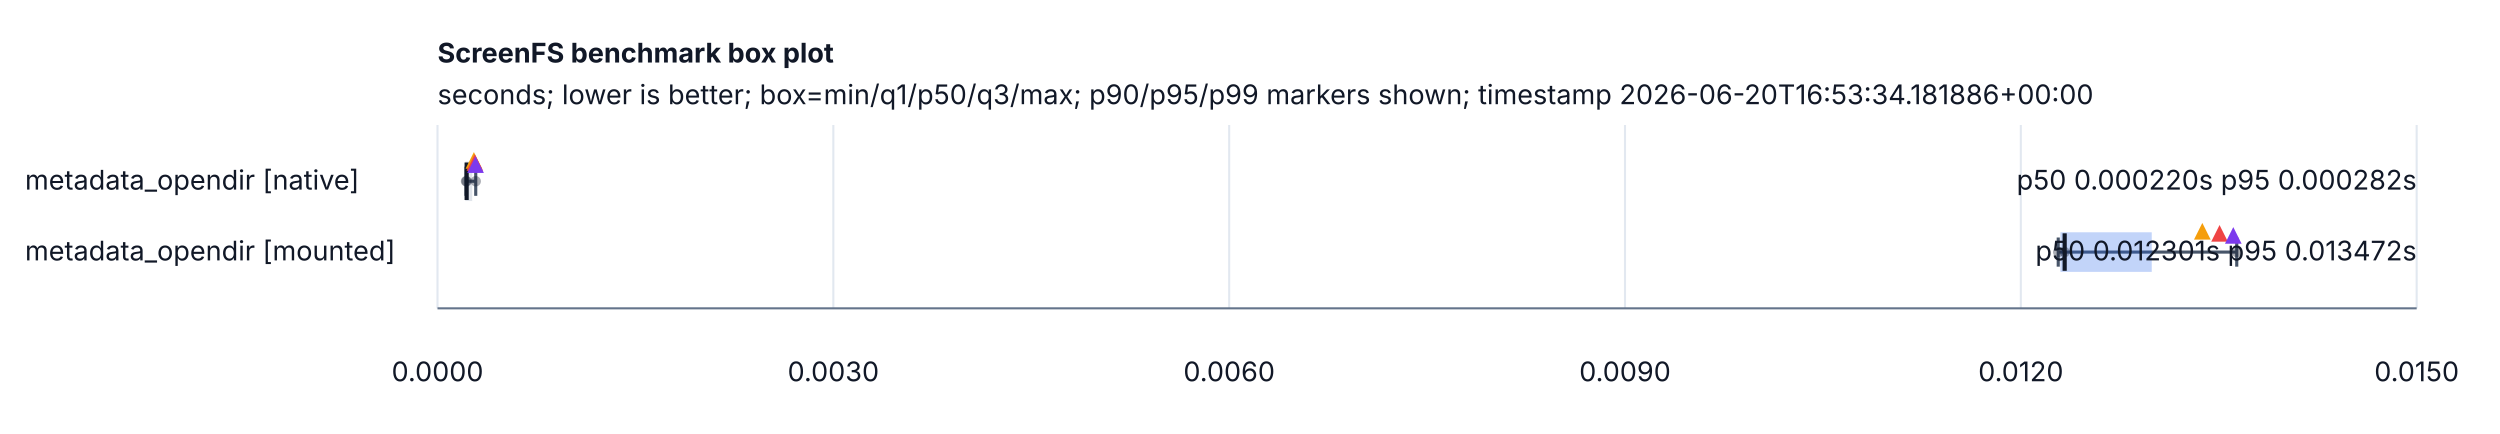
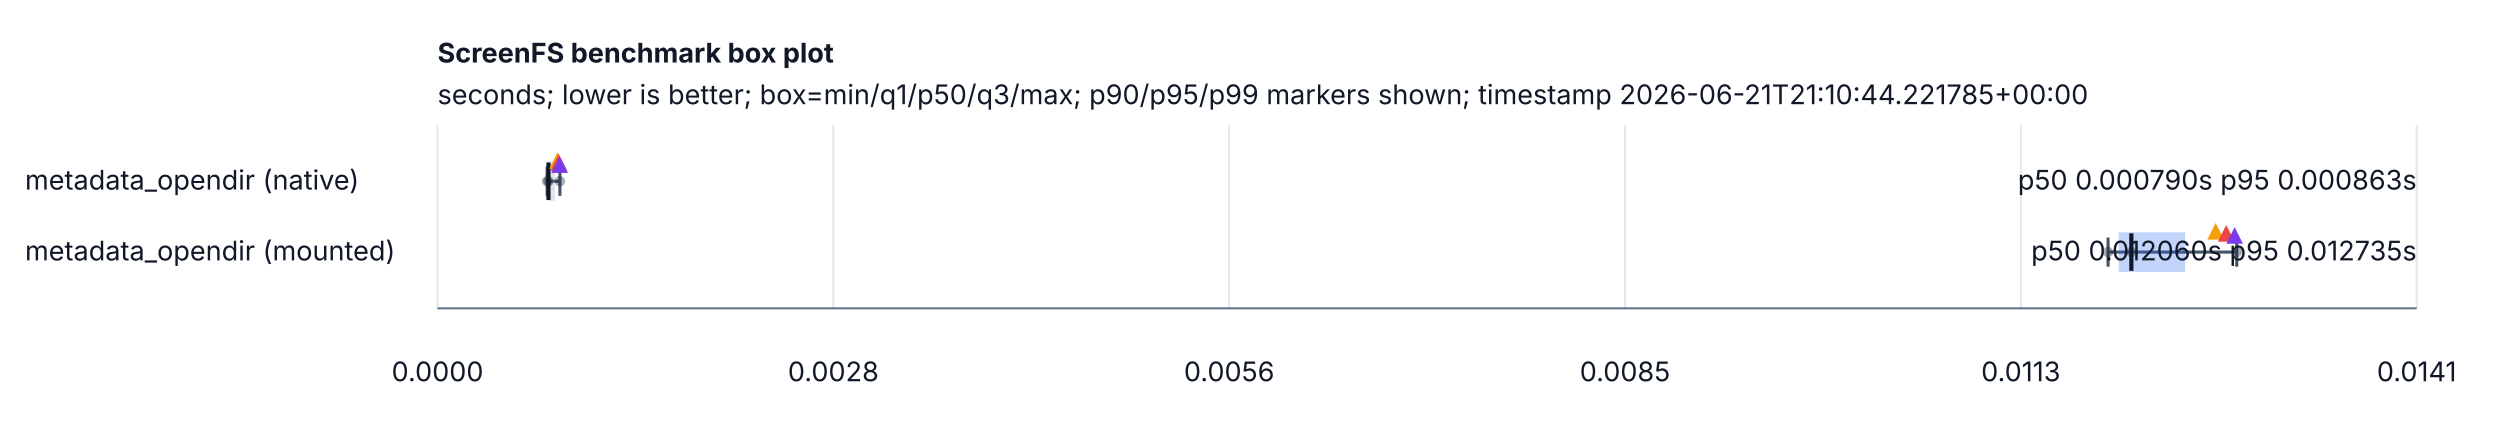
<svg xmlns="http://www.w3.org/2000/svg" width="1200" height="208" viewBox="0 0 1200 208">
  <style>
text{font-family:Inter,Pretendard,Arial,sans-serif;fill:#111827;font-size:13px}
.axis{stroke:#64748b;stroke-width:1}.grid{stroke:#e2e8f0;stroke-width:1}.median{stroke:#111827;stroke-width:2}.whisker{stroke:#475569;stroke-width:1.5}.sample{fill:#0f172a;opacity:.35}
</style>
  <text x="210" y="30" font-size="20" font-weight="700">ScreenFS benchmark box plot</text>
-   <text x="210" y="50">seconds; lower is better; box=min/q1/p50/q3/max; p90/p95/p99 markers shown; timestamp 2026-06-20T16:53:34.181886+00:00</text>
+   <text x="210" y="50">seconds; lower is better; box=min/q1/p50/q3/max; p90/p95/p99 markers shown; timestamp 2026-06-21T21:10:44.221785+00:00</text>
  <line class="grid" x1="210.00" y1="60" x2="210.00" y2="148" />
  <text x="210.00" y="183" text-anchor="middle">0.0000</text>
  <line class="grid" x1="400.00" y1="60" x2="400.00" y2="148" />
-   <text x="400.00" y="183" text-anchor="middle">0.0030</text>
+   <text x="400.00" y="183" text-anchor="middle">0.0028</text>
  <line class="grid" x1="590.00" y1="60" x2="590.00" y2="148" />
-   <text x="590.00" y="183" text-anchor="middle">0.0060</text>
+   <text x="590.00" y="183" text-anchor="middle">0.0056</text>
  <line class="grid" x1="780.00" y1="60" x2="780.00" y2="148" />
-   <text x="780.00" y="183" text-anchor="middle">0.0090</text>
+   <text x="780.00" y="183" text-anchor="middle">0.0085</text>
  <line class="grid" x1="970.00" y1="60" x2="970.00" y2="148" />
-   <text x="970.00" y="183" text-anchor="middle">0.0120</text>
+   <text x="970.00" y="183" text-anchor="middle">0.0113</text>
  <line class="grid" x1="1160.00" y1="60" x2="1160.00" y2="148" />
-   <text x="1160.00" y="183" text-anchor="middle">0.0150</text>
+   <text x="1160.00" y="183" text-anchor="middle">0.0141</text>
  <line class="axis" x1="210" y1="148" x2="1160" y2="148" />
-   <text x="12" y="91.00">metadata_opendir [native]</text>
-   <line class="whisker" x1="223.68" y1="87.00" x2="228.35" y2="87.00" />
-   <line class="whisker" x1="223.68" y1="80.00" x2="223.68" y2="94.00" />
-   <line class="whisker" x1="228.35" y1="80.00" x2="228.35" y2="94.00" />
-   <rect x="223.84" y="78.00" width="2.33" height="18" fill="#94a3b8" opacity="0.28" stroke="#94a3b8" />
-   <line class="median" x1="223.99" y1="78.00" x2="223.99" y2="96.00" />
-   <circle class="sample" cx="228.35" cy="87.00" r="2.5" />
-   <circle class="sample" cx="223.99" cy="87.00" r="2.5" />
-   <circle class="sample" cx="223.68" cy="87.00" r="2.5" />
-   <polygon points="227.47,73.00 223.47,81.00 231.47,81.00" fill="#f59e0b" />
-   <polygon points="227.91,74.00 223.91,82.00 231.91,82.00" fill="#ef4444" />
-   <polygon points="228.26,75.00 224.26,83.00 232.26,83.00" fill="#7c3aed" />
-   <text x="1160" y="91.00" text-anchor="end">p50 0.000220s p95 0.000282s</text>
-   <text x="12" y="125.00">metadata_opendir [mounted]</text>
-   <line class="whisker" x1="987.95" y1="121.00" x2="1073.64" y2="121.00" />
-   <line class="whisker" x1="987.95" y1="114.00" x2="987.95" y2="128.00" />
+   <text x="12" y="91.00">metadata_opendir (native)</text>
+   <line class="whisker" x1="262.64" y1="87.00" x2="268.76" y2="87.00" />
+   <line class="whisker" x1="262.64" y1="80.00" x2="262.64" y2="94.00" />
+   <line class="whisker" x1="268.76" y1="80.00" x2="268.76" y2="94.00" />
+   <rect x="262.95" y="78.00" width="3.06" height="18" fill="#94a3b8" opacity="0.28" stroke="#94a3b8" />
+   <line class="median" x1="263.26" y1="78.00" x2="263.26" y2="96.00" />
+   <circle class="sample" cx="268.76" cy="87.00" r="2.5" />
+   <circle class="sample" cx="262.64" cy="87.00" r="2.5" />
+   <circle class="sample" cx="263.26" cy="87.00" r="2.5" />
+   <polygon points="267.66,73.00 263.66,81.00 271.66,81.00" fill="#f59e0b" />
+   <polygon points="268.21,74.00 264.21,82.00 272.21,82.00" fill="#ef4444" />
+   <polygon points="268.65,75.00 264.65,83.00 272.65,83.00" fill="#7c3aed" />
+   <text x="1160" y="91.00" text-anchor="end">p50 0.000790s p95 0.000863s</text>
+   <text x="12" y="125.00">metadata_opendir (mounted)</text>
+   <line class="whisker" x1="1011.87" y1="121.00" x2="1073.64" y2="121.00" />
+   <line class="whisker" x1="1011.87" y1="114.00" x2="1011.87" y2="128.00" />
  <line class="whisker" x1="1073.64" y1="114.00" x2="1073.64" y2="128.00" />
-   <rect x="989.50" y="112.00" width="42.84" height="18" fill="#2563eb" opacity="0.28" stroke="#2563eb" />
-   <line class="median" x1="991.04" y1="112.00" x2="991.04" y2="130.00" />
-   <circle class="sample" cx="991.04" cy="121.00" r="2.5" />
+   <rect x="1017.46" y="112.00" width="30.88" height="18" fill="#2563eb" opacity="0.28" stroke="#2563eb" />
+   <line class="median" x1="1023.05" y1="112.00" x2="1023.05" y2="130.00" />
  <circle class="sample" cx="1073.64" cy="121.00" r="2.5" />
-   <circle class="sample" cx="987.95" cy="121.00" r="2.5" />
-   <polygon points="1057.12,107.00 1053.12,115.00 1061.12,115.00" fill="#f59e0b" />
-   <polygon points="1065.38,108.00 1061.38,116.00 1069.38,116.00" fill="#ef4444" />
-   <polygon points="1071.98,109.00 1067.98,117.00 1075.98,117.00" fill="#7c3aed" />
-   <text x="1160" y="125.00" text-anchor="end">p50 0.012301s p95 0.013472s</text>
+   <circle class="sample" cx="1023.05" cy="121.00" r="2.5" />
+   <circle class="sample" cx="1011.87" cy="121.00" r="2.5" />
+   <polygon points="1063.52,107.00 1059.52,115.00 1067.52,115.00" fill="#f59e0b" />
+   <polygon points="1068.58,108.00 1064.58,116.00 1072.58,116.00" fill="#ef4444" />
+   <polygon points="1072.62,109.00 1068.62,117.00 1076.62,117.00" fill="#7c3aed" />
+   <text x="1160" y="125.00" text-anchor="end">p50 0.012060s p95 0.012735s</text>
</svg>
